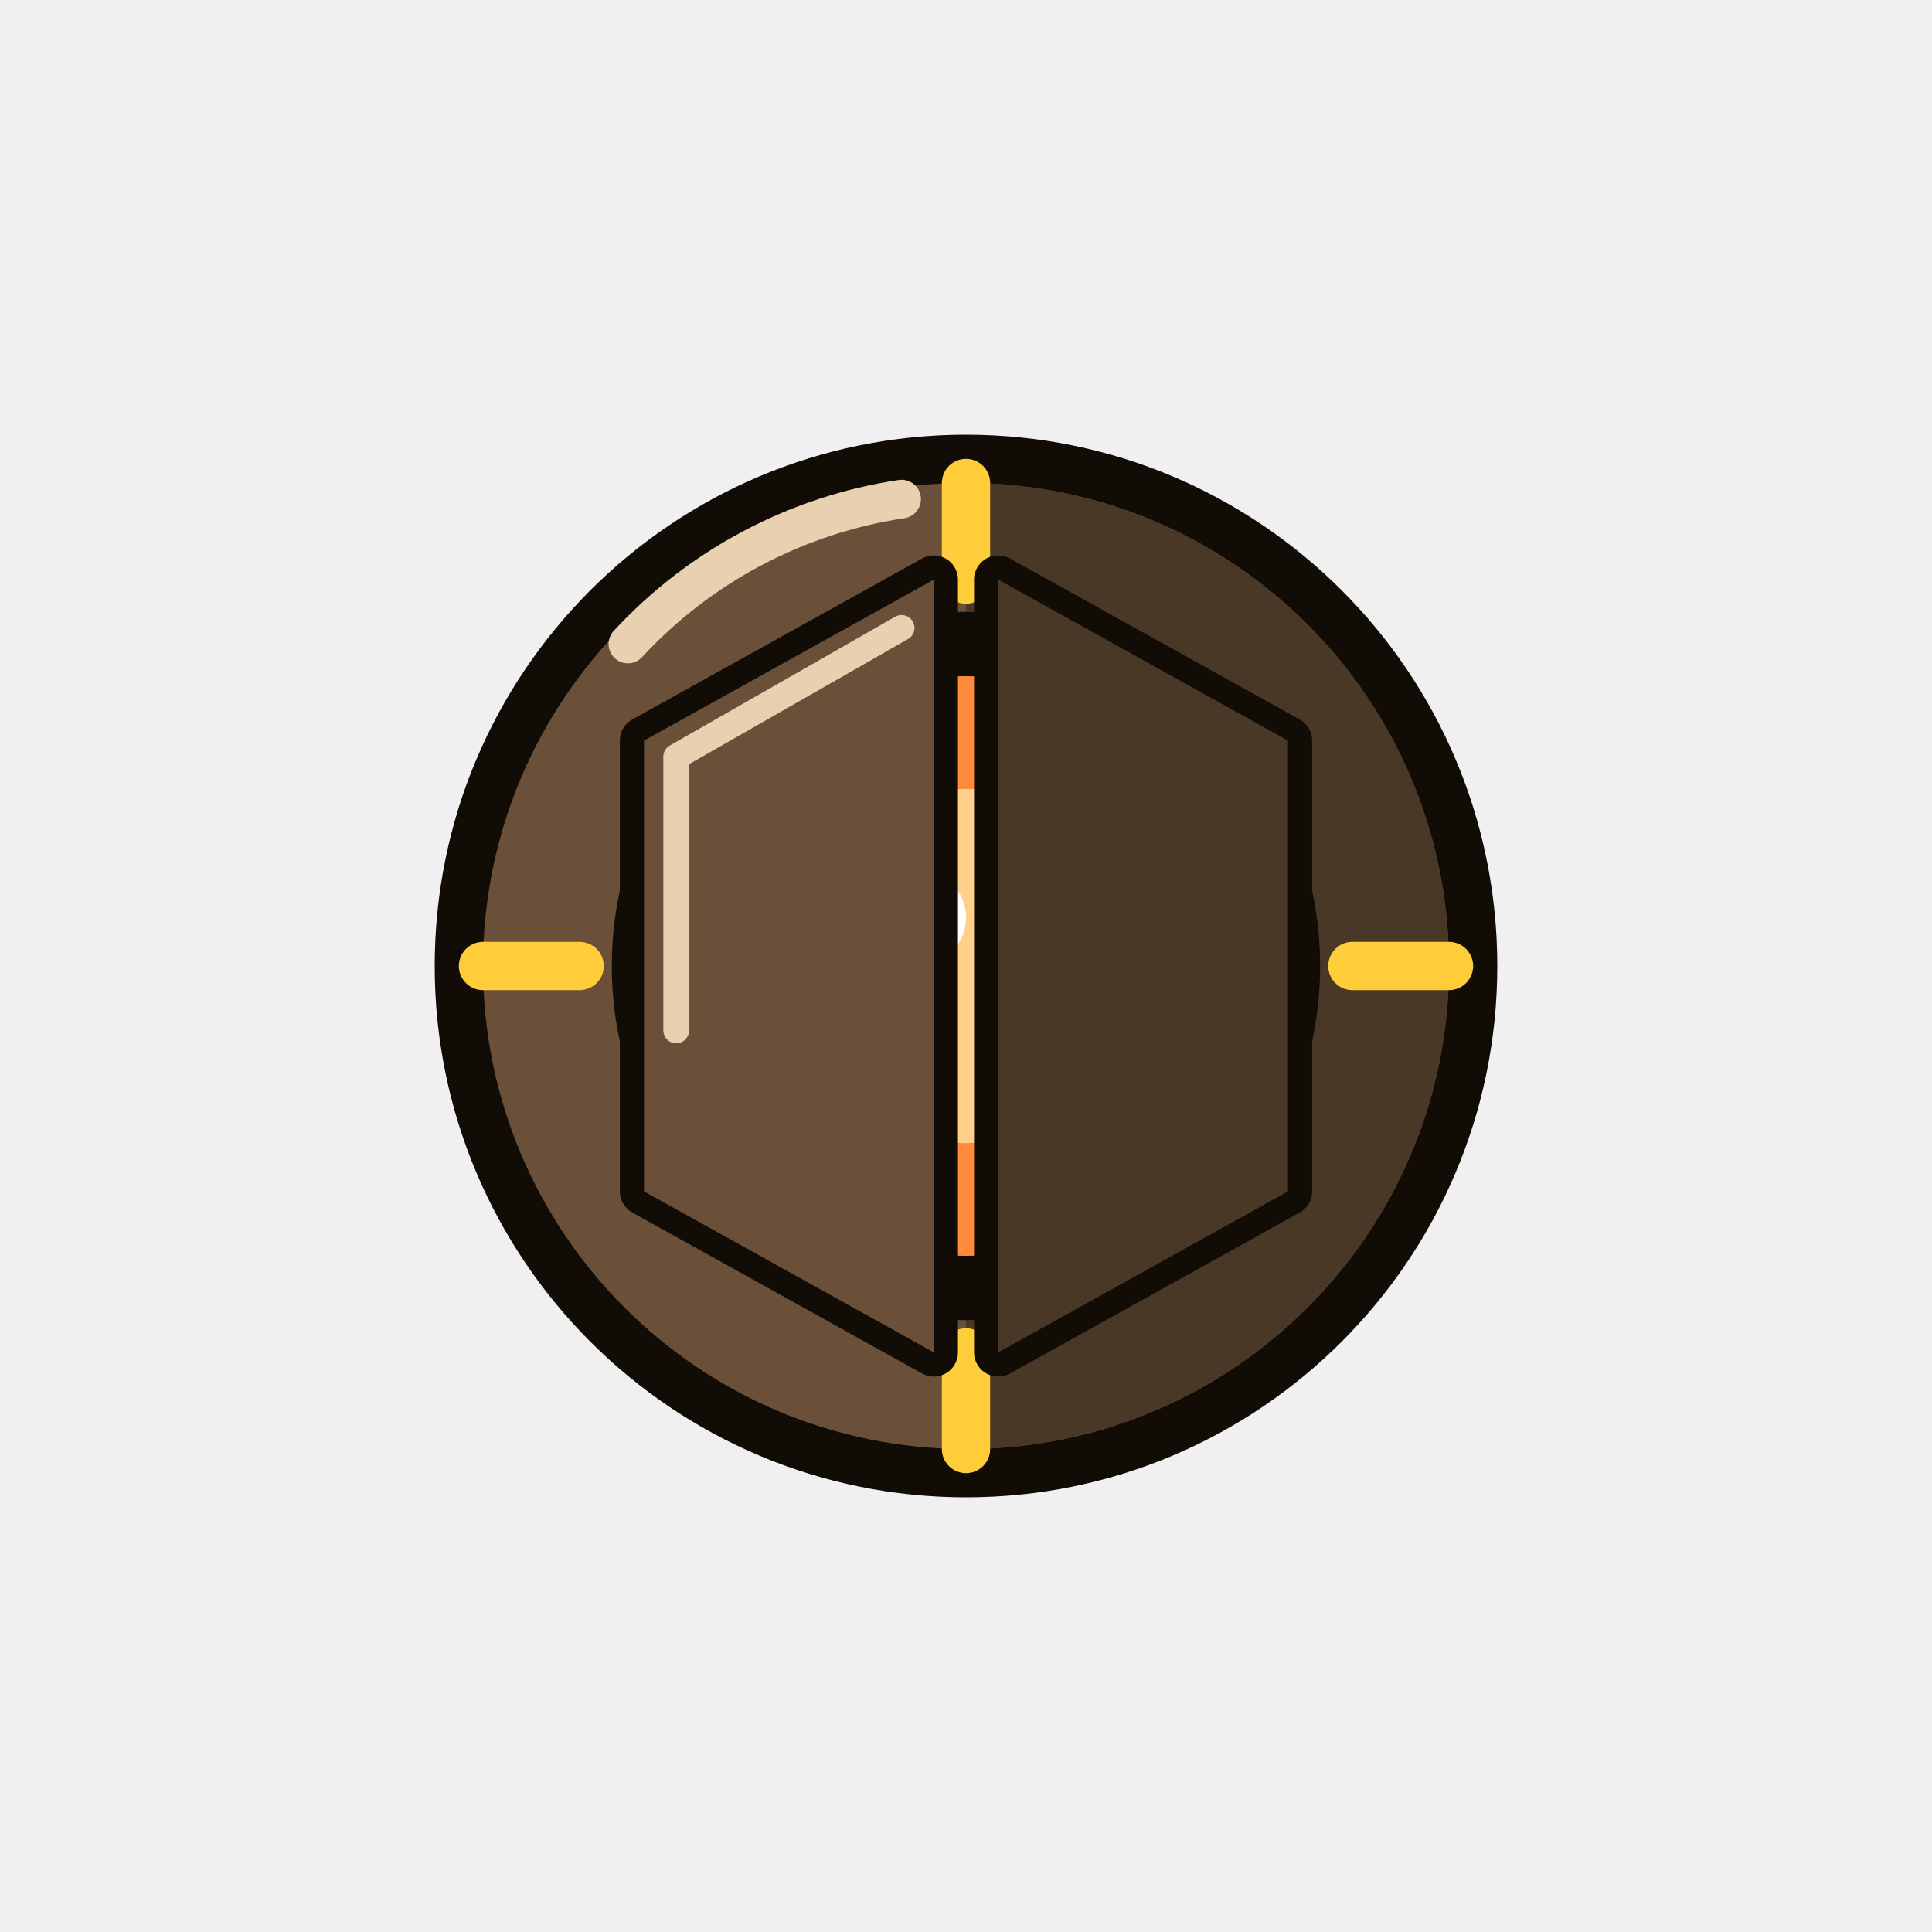
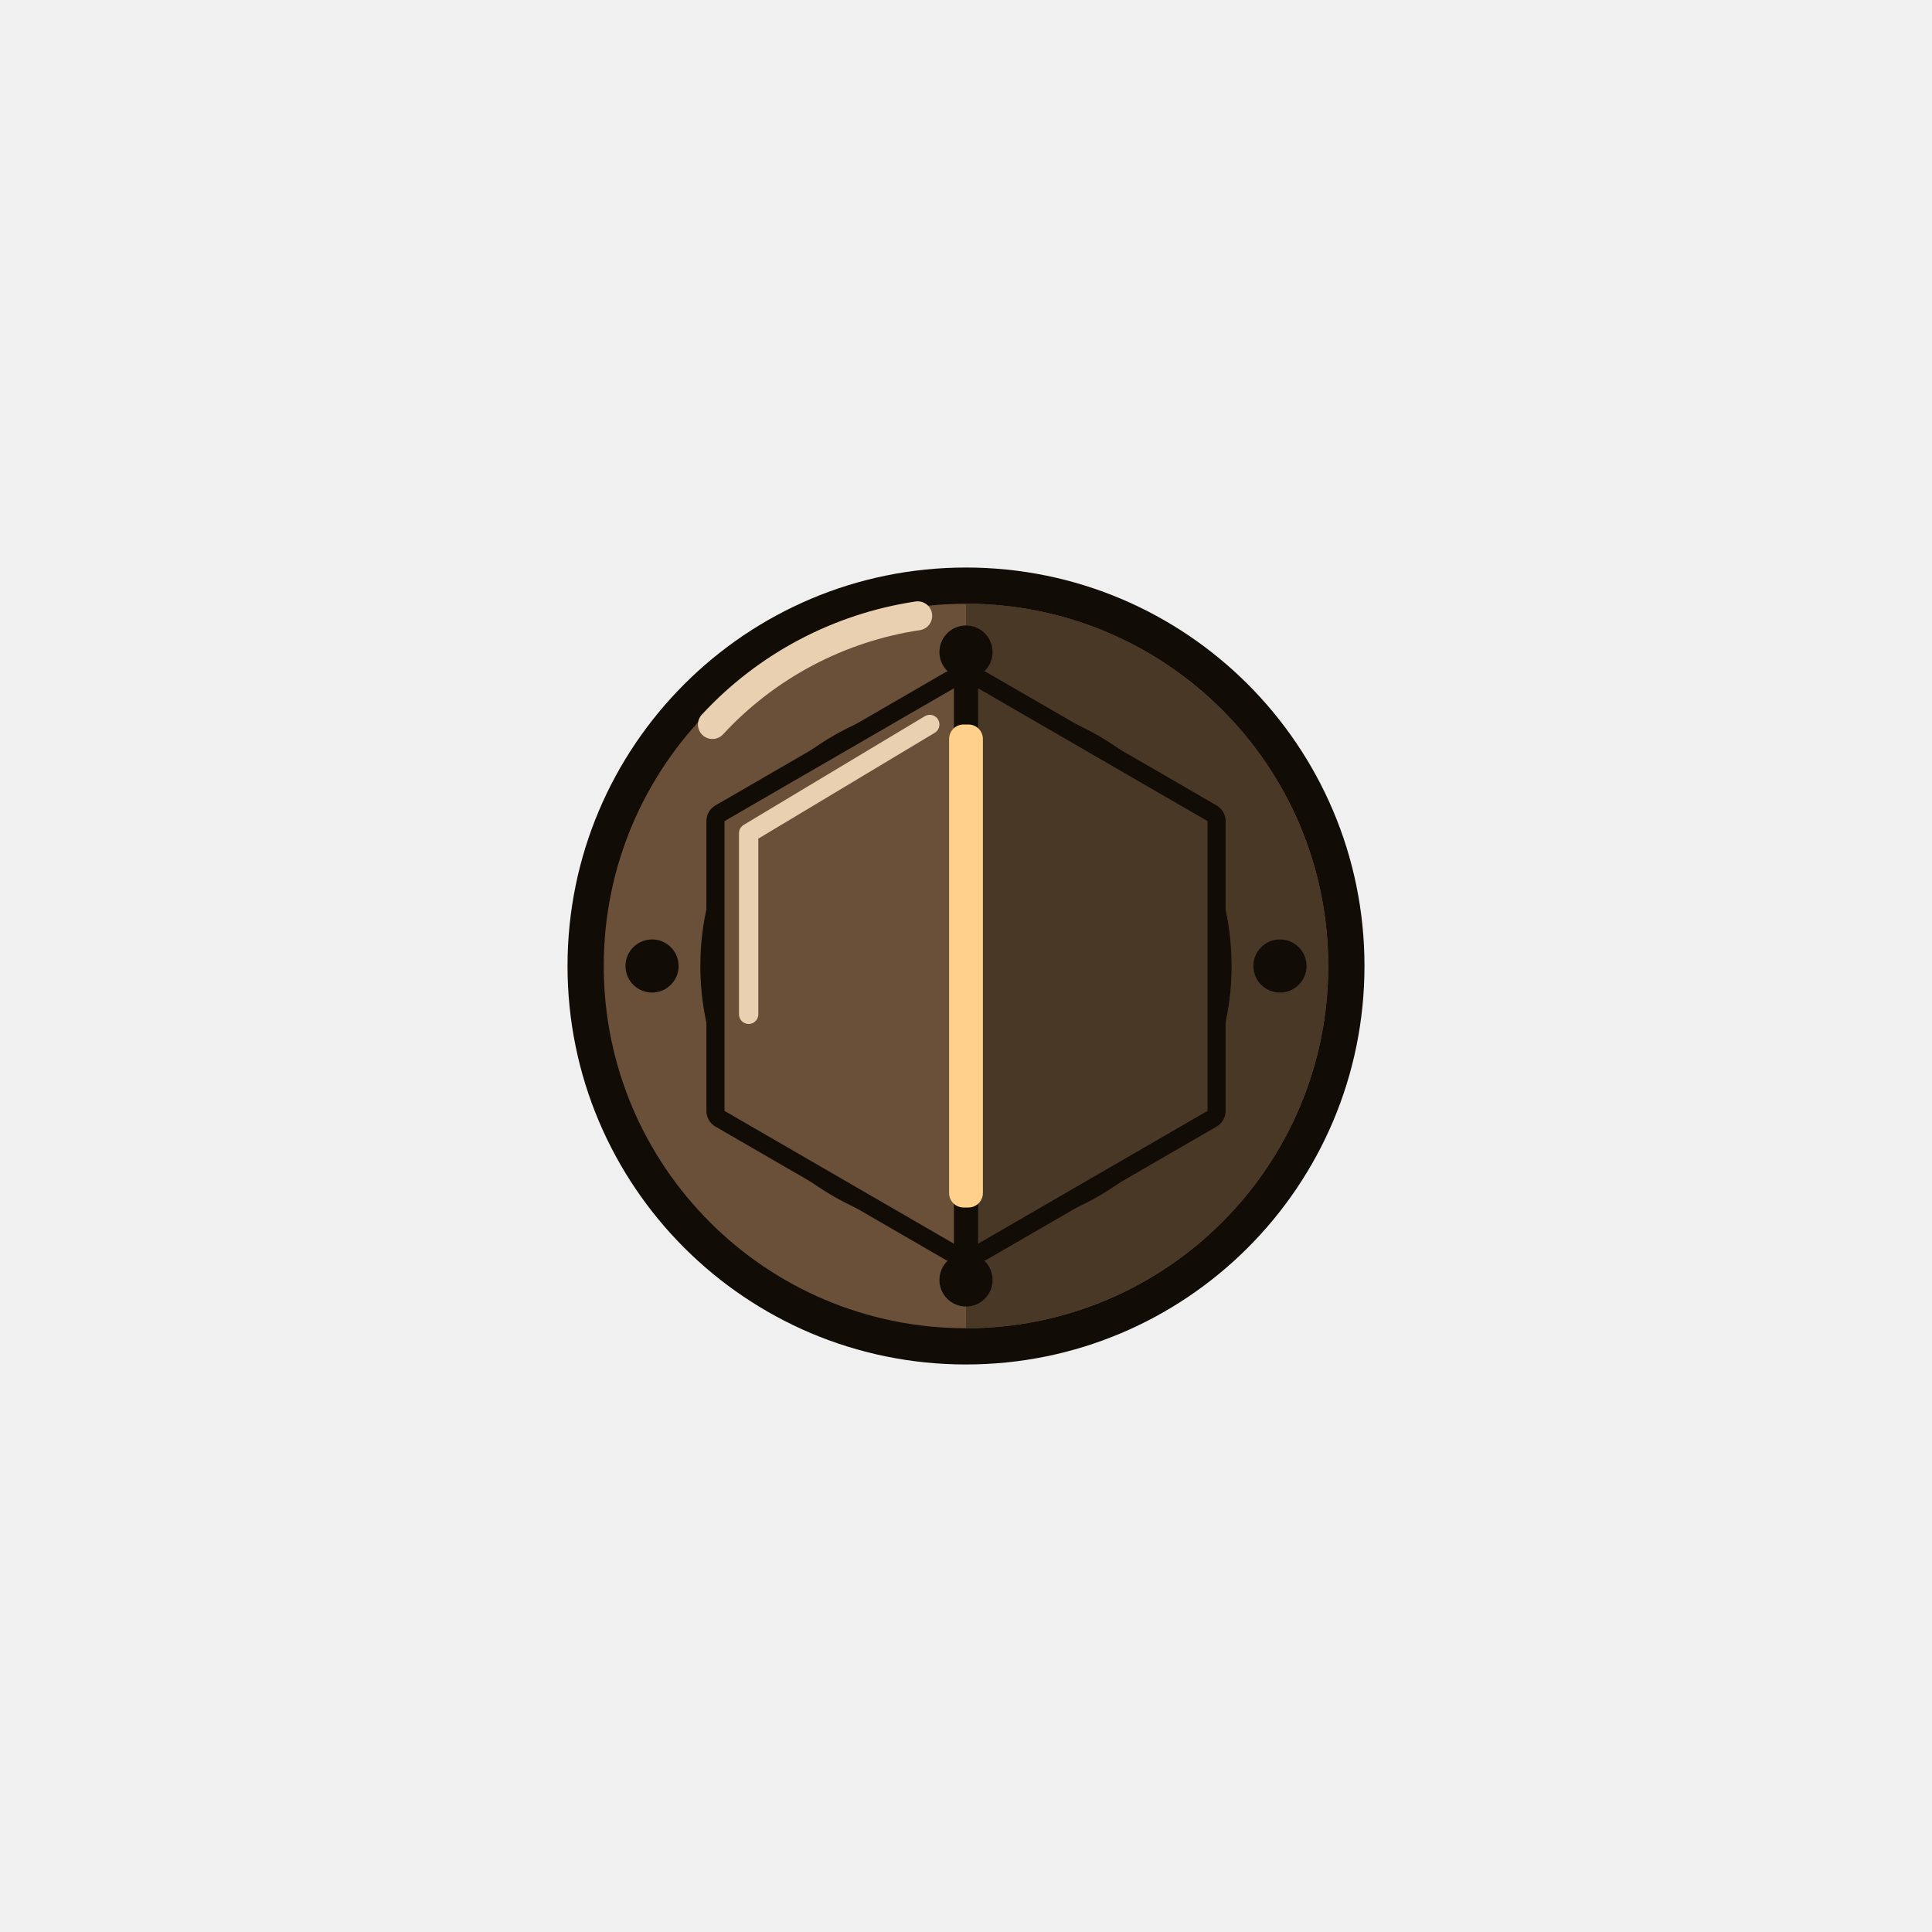
- <svg xmlns="http://www.w3.org/2000/svg" viewBox="-60 -60 120 120">
+ <svg xmlns="http://www.w3.org/2000/svg" viewBox="-80 -80 160 160">
  <g stroke-linejoin="round" stroke-linecap="round">
    <circle cx="0" cy="0" r="33" fill="#120c06" />
    <circle cx="0" cy="0" r="30" fill="#6a5038" />
    <path d="M0,-30 A30,30 0 0 1 0,30 L0,22 A22,22 0 0 0 0,-22 Z" fill="#4a3826" />
    <path d="M-21,-20 A29,29 0 0 1 -4,-29" stroke="#e8d0b0" stroke-width="2.4" fill="none" />
-     <path d="M-30,0 L-24,0 M30,0 L24,0 M0,-30 L0,-24 M0,30 L0,24" stroke="#ffcc3a" stroke-width="3" />
+     <g fill="#120c06">
+       <circle cx="-26" cy="0" r="2.2" />
+       <circle cx="26" cy="0" r="2.2" />
+       <circle cx="0" cy="-26" r="2.2" />
+       <circle cx="0" cy="26" r="2.2" />
+     </g>
    <circle cx="0" cy="0" r="22" fill="#120c06" />
    <g id="heart">
-       <circle cx="0" cy="0" r="18" fill="#ff8a3a" />
-       <circle cx="0" cy="0" r="11" fill="#ffd08a" />
-       <circle cx="-3" cy="-3" r="3" fill="#ffffff" />
+       <circle cx="0" cy="0" r="20" fill="#ff8a3a" />
+       <circle cx="0" cy="0" r="14" fill="#ffd08a" />
+       <circle cx="0" cy="0" r="8" fill="#ffffff" />
+       <circle cx="-4" cy="-4" r="3" fill="#ffffff" />
    </g>
    <g id="shutter_l">
-       <path d="M-2,-24 L-20,-14 L-20,14 L-2,24 Z" fill="#120c06" stroke="#120c06" stroke-width="3" />
-       <path d="M-2,-24 L-20,-14 L-20,14 L-2,24 Z" fill="#6a5038" />
-       <path d="M-4,-21 L-18,-13 L-18,4" stroke="#e8d0b0" stroke-width="1.6" fill="none" />
+       <path d="M-1,-23 L-20,-12 L-20,12 L-1,23 Z" fill="#120c06" stroke="#120c06" stroke-width="3" />
+       <path d="M-1,-23 L-20,-12 L-20,12 L-1,23 Z" fill="#6a5038" />
+       <path d="M-3,-20 L-18,-11 L-18,4" stroke="#e8d0b0" stroke-width="1.6" fill="none" />
    </g>
    <g id="shutter_r">
-       <path d="M2,-24 L20,-14 L20,14 L2,24 Z" fill="#120c06" stroke="#120c06" stroke-width="3" />
-       <path d="M2,-24 L20,-14 L20,14 L2,24 Z" fill="#4a3826" />
+       <path d="M1,-23 L20,-12 L20,12 L1,23 Z" fill="#120c06" stroke="#120c06" stroke-width="3" />
+       <path d="M1,-23 L20,-12 L20,12 L1,23 Z" fill="#4a3826" />
+     </g>
+     <g id="seam">
+       <rect x="-1.4" y="-20" width="2.8" height="40" rx="1.2" fill="#ffd08a" />
    </g>
  </g>
</svg>
